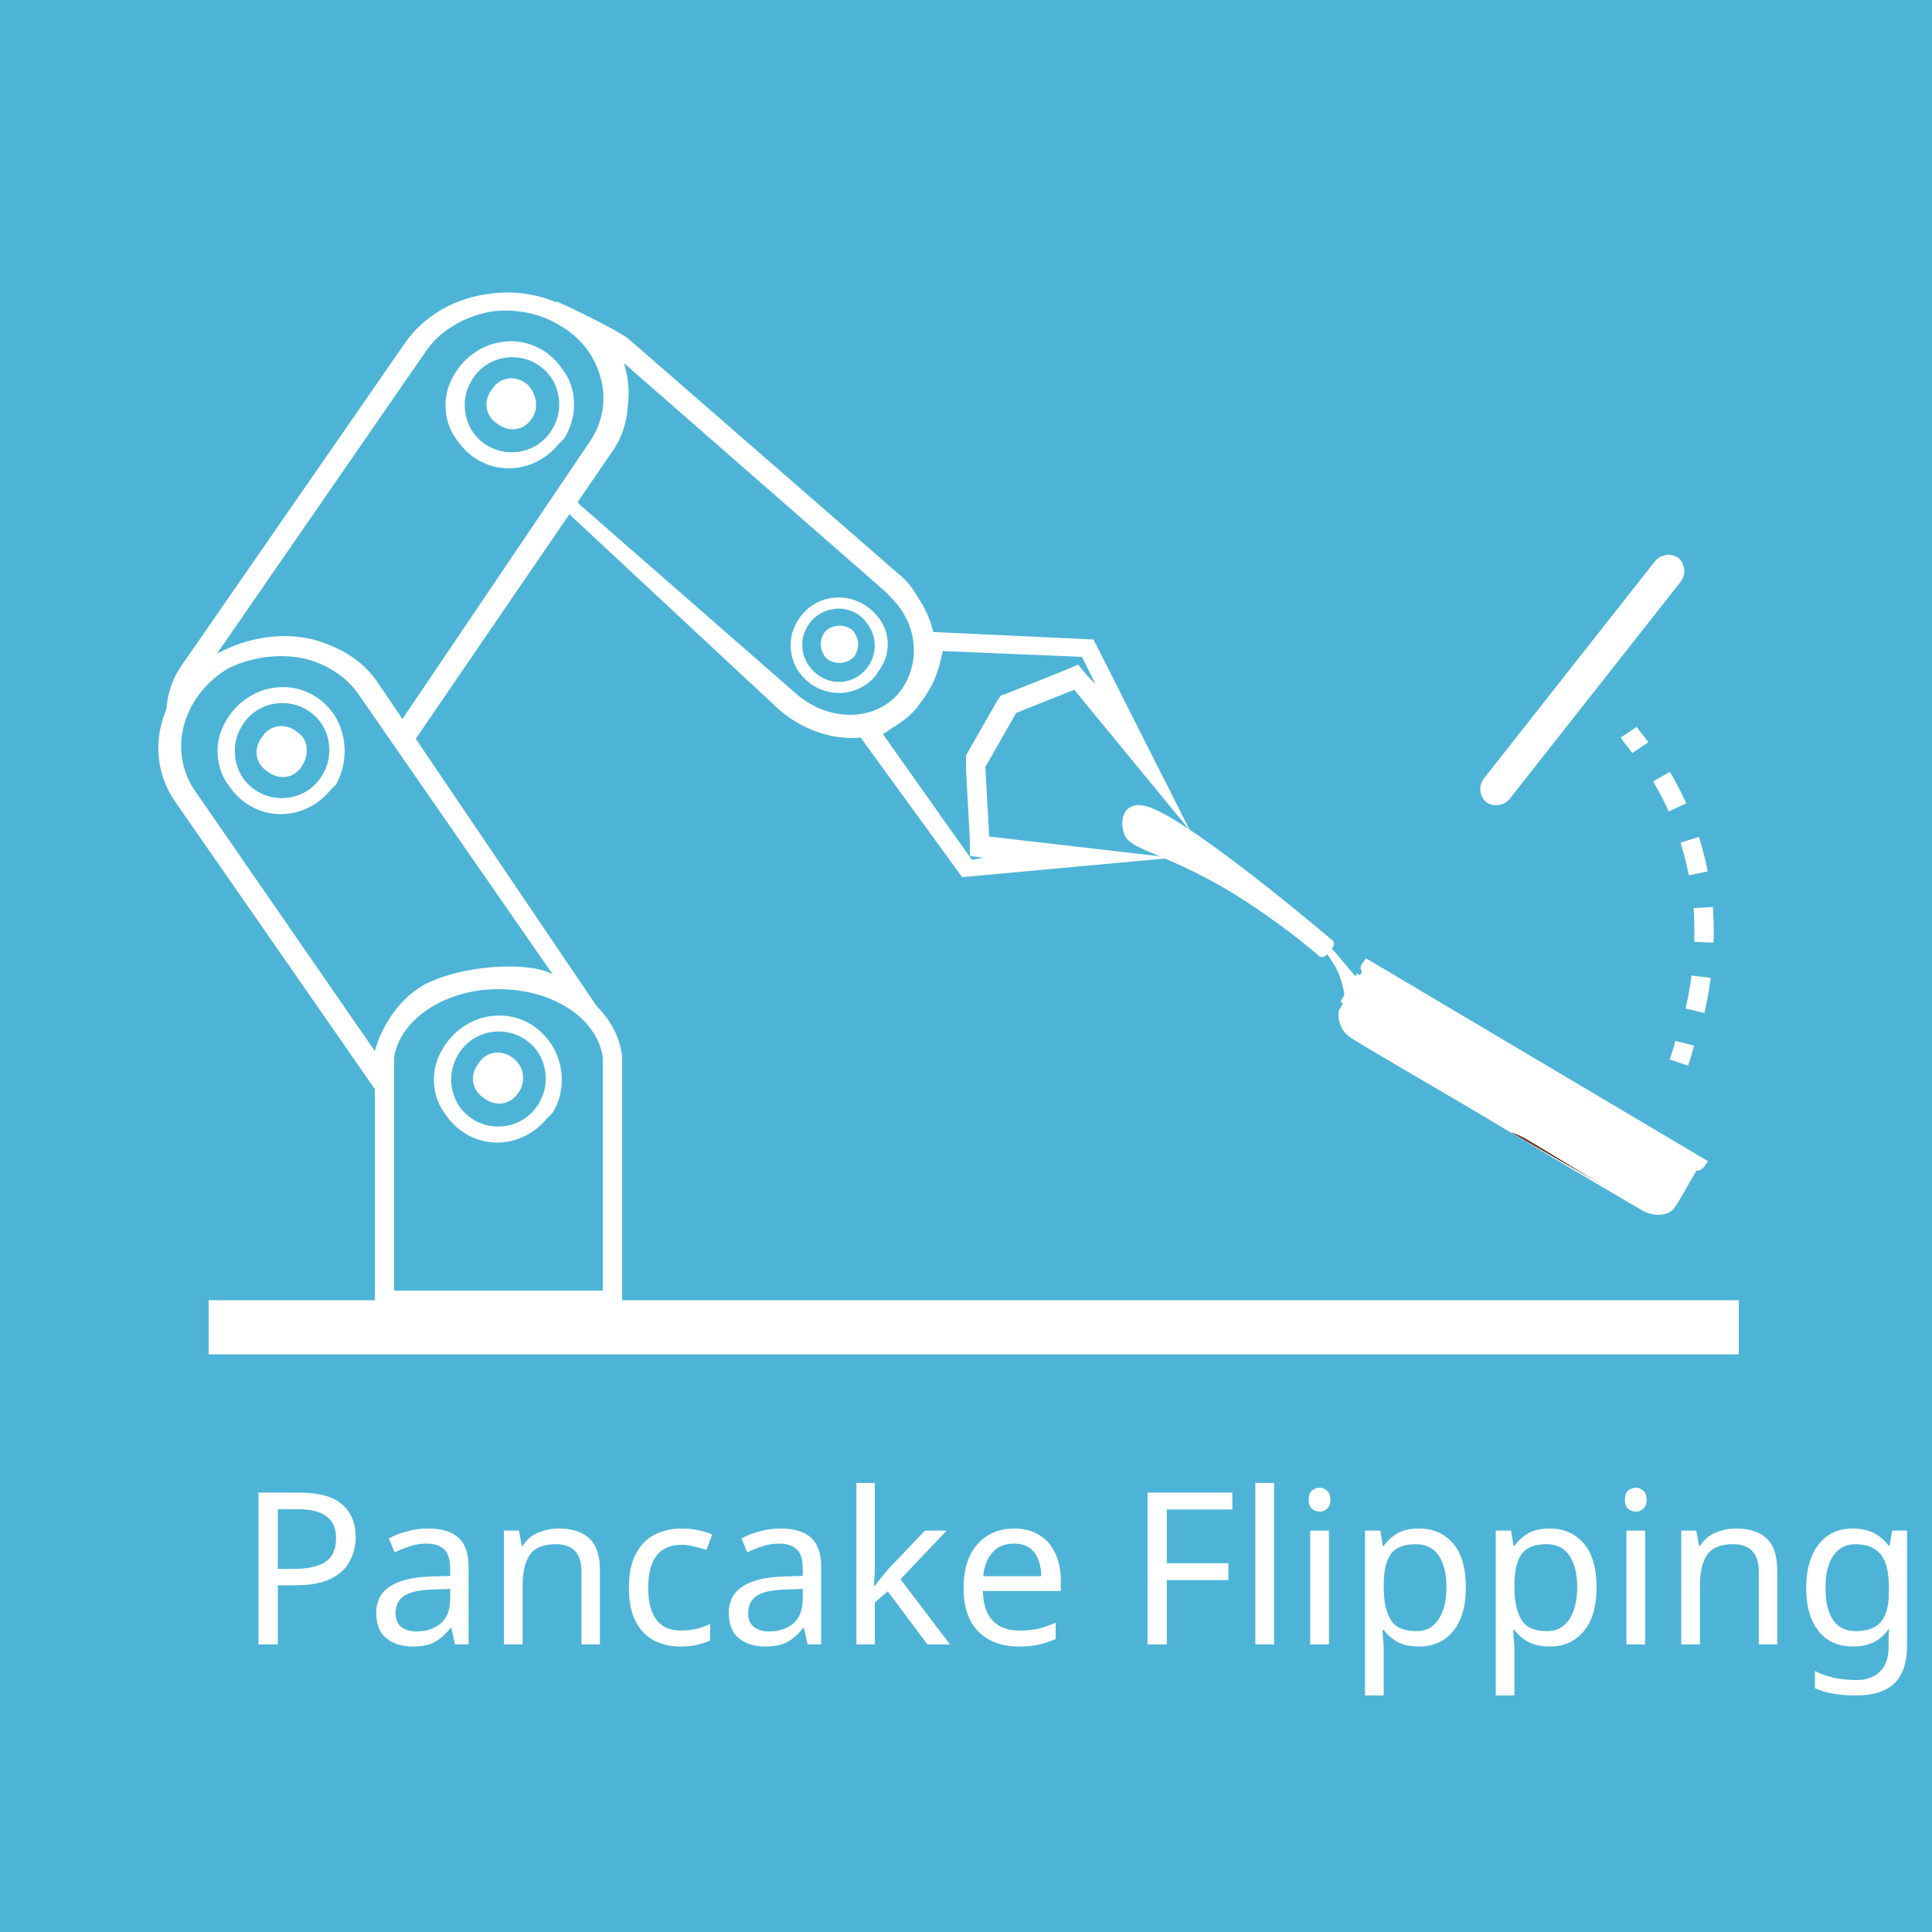
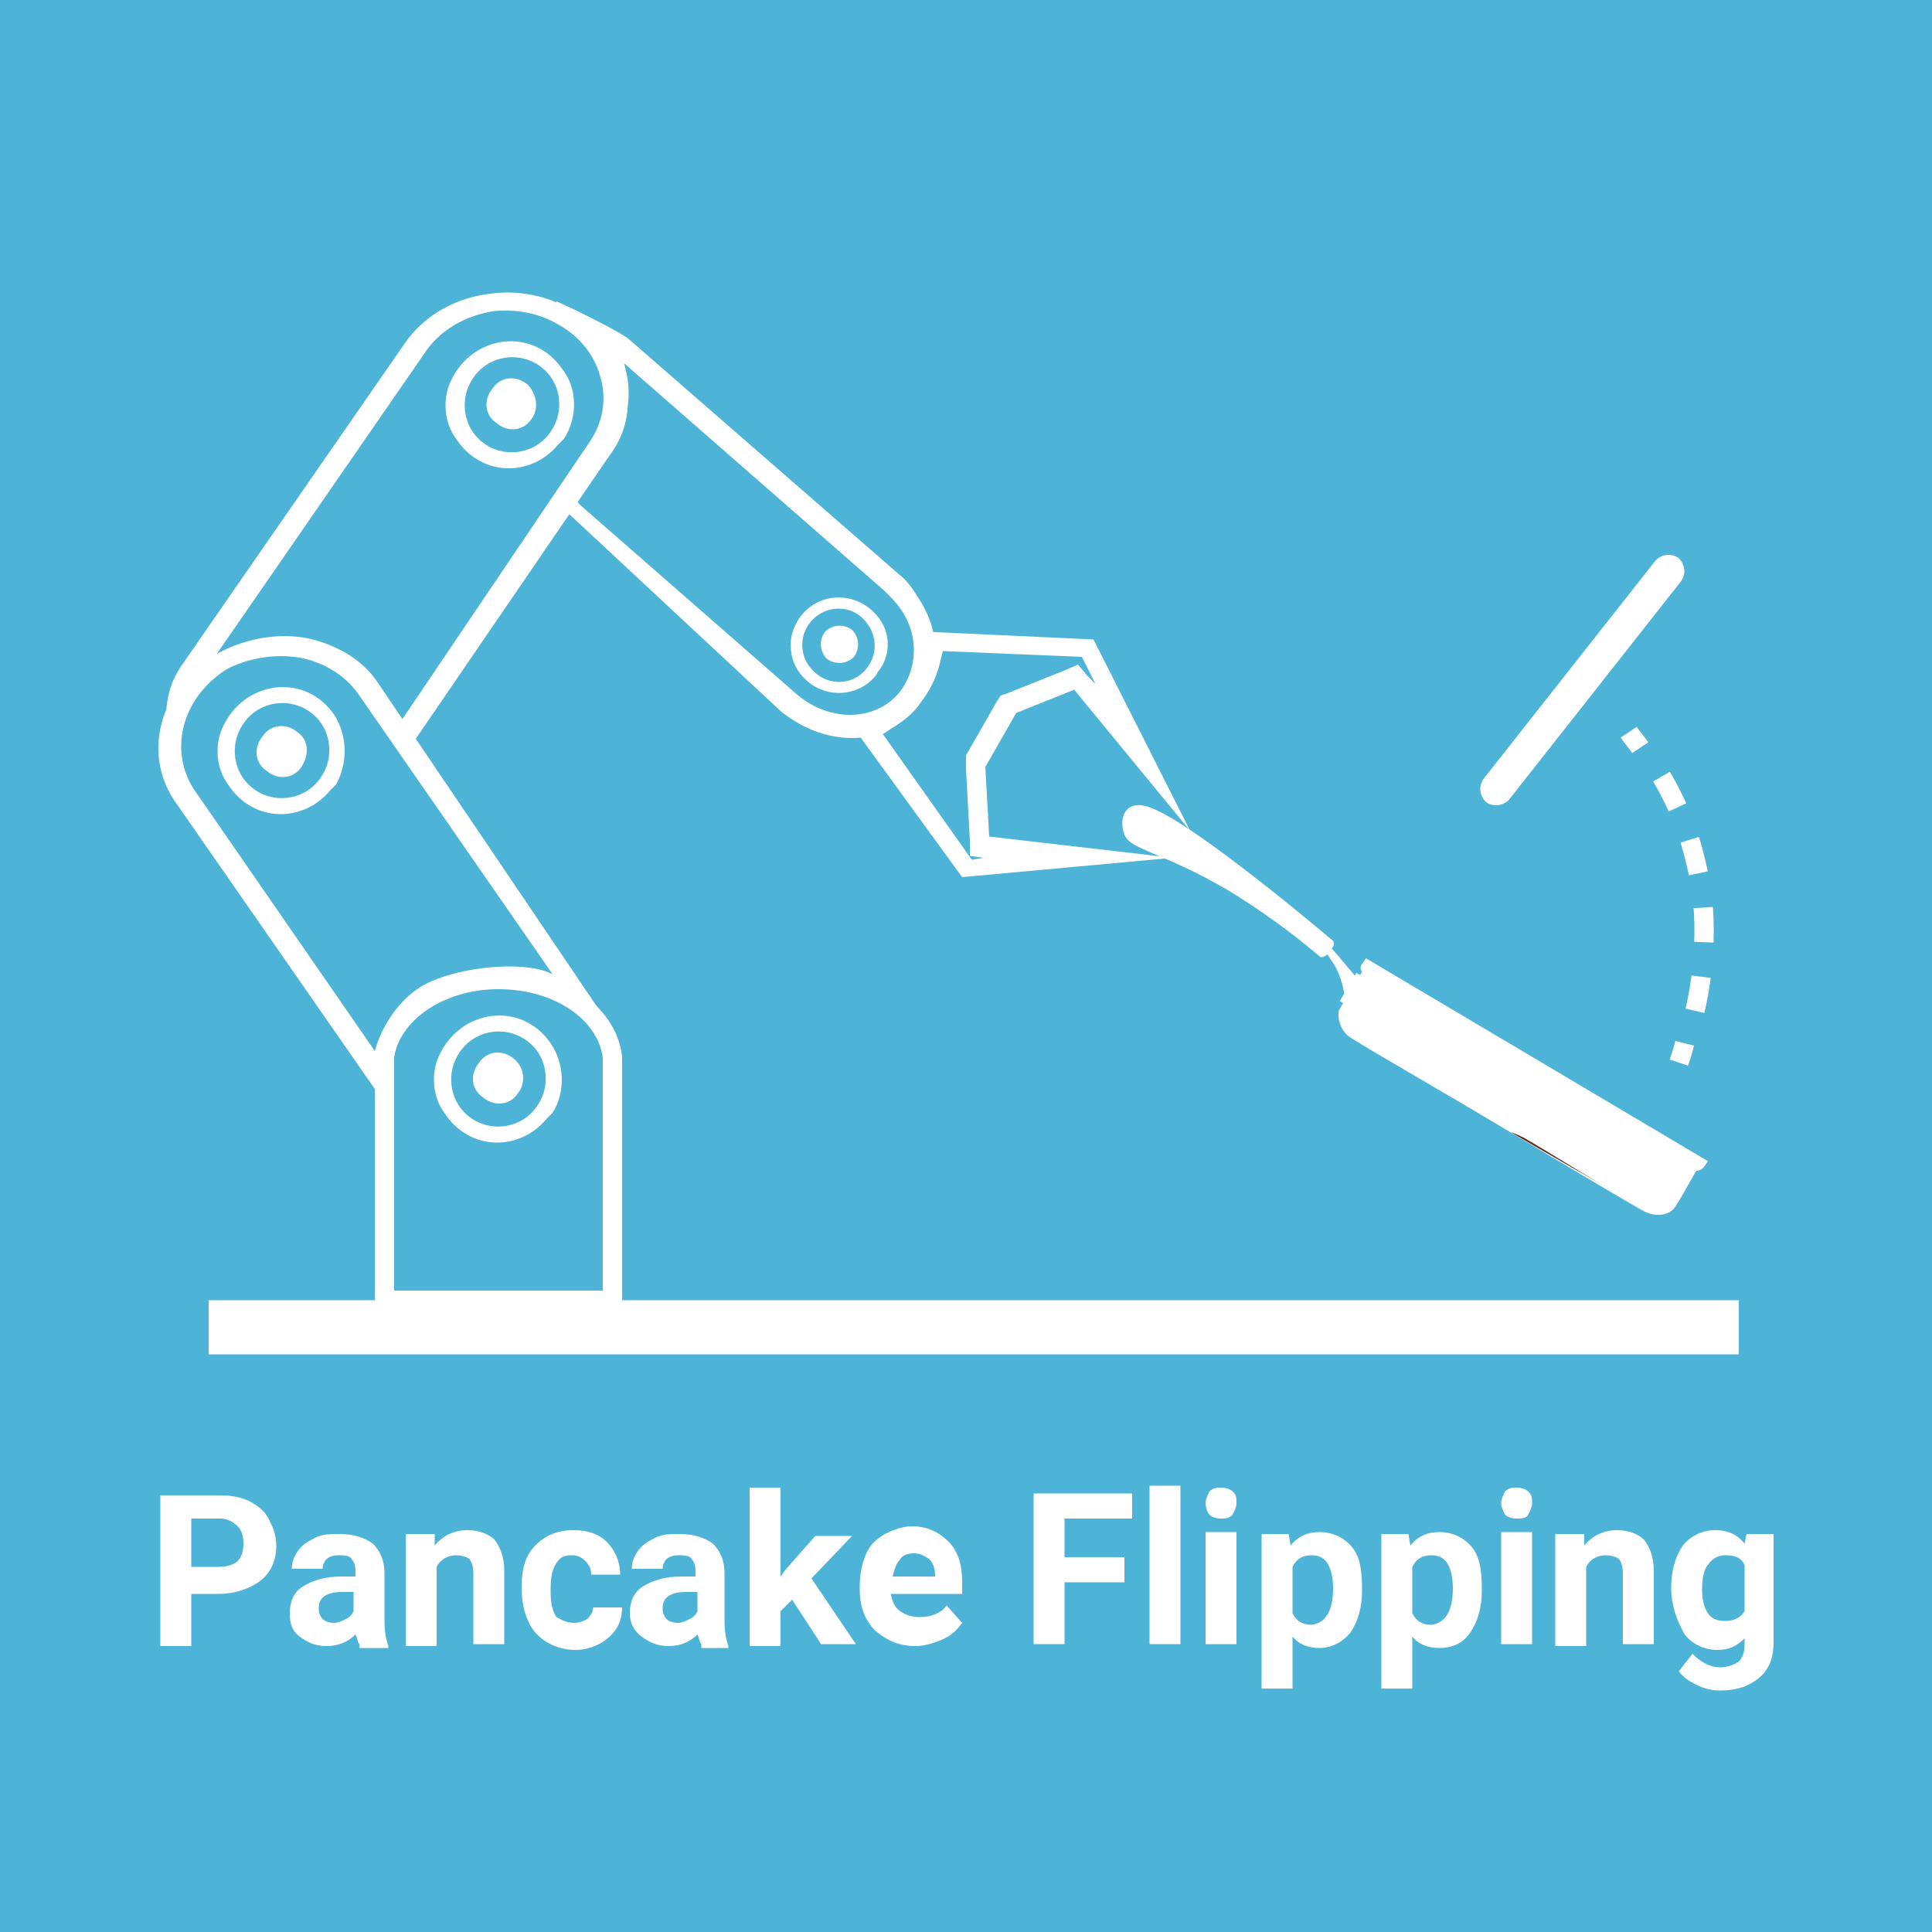
<svg xmlns="http://www.w3.org/2000/svg" version="1.1" id="Layer_1" x="0px" y="0px" viewBox="0 0 100 100" style="enable-background:new 0 0 100 100;" xml:space="preserve">
  <style type="text/css">
	.st0{fill:#4DB4D7;}
	.st1{fill:#FFFFFF;}
	.st2{fill:none;stroke:#FFFFFF;stroke-miterlimit:10;}
	.st3{fill:#682F1F;}
	.st4{fill:none;stroke:#FFFFFF;stroke-miterlimit:10;stroke-dasharray:1.793,1.793;}
- 	.st5{font-family:'RobotoCondensed-Bold';}
- 	.st6{font-size:11px;}
+ 	.st5{enable-background:new    ;}
</style>
  <rect class="st0" width="100" height="100" />
  <rect x="10.8" y="67.3" class="st1" width="79.2" height="2.8" />
-   <path class="st1" d="M29.2,25.1c2.1-1.2,2-2.4,2.2-4.4c0.1-1.1-0.2-2.2-0.9-3.2l-1.7-1.2l0-0.7c0.5,0.2,3.4,1.6,3.8,2l13.9,12.1  c0.4,0.3,0.7,0.7,1,1.2c1.3,1.9,1.2,4.2-0.1,5.8c-0.8,0.9-2,1.5-3.3,1.5c-1.3,0-2.6-0.5-3.7-1.4L28.7,25.9 M32.3,18.8  c0.2,0.7,0.3,1.4,0.2,2.1c-0.1,1.7-1,3.1-2.3,3.9c-0.5,0.3-0.6,1-0.1,1.4l11.1,9.7C42,36.6,43,37,44,37c1,0,1.9-0.4,2.5-1.1  c1-1.2,1.1-3,0.1-4.4c-0.2-0.3-0.5-0.6-0.8-0.9L32.3,18.8z" />
+   <path class="st1" d="M29.2,25.1c2.1-1.2,2-2.4,2.2-4.4c0.1-1.1-0.2-2.2-0.9-3.2l-1.7-1.2v-0.7c0.5,0.2,3.4,1.6,3.8,2l13.9,12.1  c0.4,0.3,0.7,0.7,1,1.2c1.3,1.9,1.2,4.2-0.1,5.8c-0.8,0.9-2,1.5-3.3,1.5s-2.6-0.5-3.7-1.4L28.7,25.9 M32.3,18.8  c0.2,0.7,0.3,1.4,0.2,2.1c-0.1,1.7-1,3.1-2.3,3.9c-0.5,0.3-0.6,1-0.1,1.4l11.1,9.7C42,36.6,43,37,44,37s1.9-0.4,2.5-1.1  c1-1.2,1.1-3,0.1-4.4c-0.2-0.3-0.5-0.6-0.8-0.9L32.3,18.8z" />
  <g>
-     <path class="st1" d="M48.8,33.7L56,34l0.7,1.4L56.3,35l-0.5-0.6l-0.7,0.3l-3,1.2l-0.3,0.1l-0.2,0.3l-1.6,2.8L50,39.5l0,0.3l0.2,3.7   l0,0.8l0.7,0.1l-0.6,0.1L45.7,38l0.6-0.4c1.2-0.8,2.1-2,2.4-3.5L48.8,33.7 M48,32.7L47.7,34c-0.3,1.2-1,2.2-2,2.8l-1.5,0.9l5.6,7.7   l10.9-1l-9.5-1.1L51,39.7l1.6-2.8l3-1.2l6,7.3l-5-9.9L48,32.7L48,32.7z" />
+     <path class="st1" d="M48.8,33.7L56,34l0.7,1.4L56.3,35l-0.5-0.6l-0.7,0.3l-3,1.2L51.8,36l-0.2,0.3L50,39.1v0.4v0.3l0.2,3.7v0.8   l0.7,0.1l-0.6,0.1L45.7,38l0.6-0.4c1.2-0.8,2.1-2,2.4-3.5L48.8,33.7 M48,32.7L47.7,34c-0.3,1.2-1,2.2-2,2.8l-1.5,0.9l5.6,7.7   l10.9-1l-9.5-1.1L51,39.7l1.6-2.8l3-1.2l6,7.3l-5-9.9L48,32.7L48,32.7z" />
  </g>
  <path class="st1" d="M10.6,34.8c0-0.1,0.1-0.1,0.1-0.2l11.4-16.5c0.8-1.1,2.1-1.8,3.5-2c1.1-0.1,2.3,0.1,3.3,0.7  c1.1,0.6,1.9,1.6,2.2,2.8c0.3,1.1,0.1,2.3-0.6,3.3L20.3,38l0.7,1l10.6-15.5c0.9-1.2,1.1-2.7,0.7-4.1c-0.4-1.4-1.4-2.6-2.8-3.4  c-1.2-0.7-2.7-1-4.1-0.8c-1.8,0.2-3.4,1.1-4.4,2.5L9.5,34.3c-0.9,1.2-1.1,2.7-0.7,4.1" />
  <path class="st1" d="M20,55.4c-0.3,0.6,0.2,0-0.3,1.4L9,41.4c-1.7-2.6-0.6-6,2.3-7.6c1.5-0.8,3.3-1.1,4.9-0.7  c1.5,0.4,2.7,1.2,3.4,2.3l11.5,17c-3.5-1.8-5.9-2.4-8.9-0.7C20.8,52.5,20.7,53.4,20,55.4z M19.4,54.4c0.4-1.4,1.3-2.7,2.5-3.4  c2.4-1.3,7.1-1.3,7.1,0L18.6,36c-0.6-0.9-1.6-1.6-2.8-1.9c-1.3-0.3-2.8-0.1-4,0.5C9.5,36,8.7,38.7,10,40.8" />
  <g>
-     <path class="st2" d="M31.7,54.7c-0.3-2.3-2.8-4-5.9-4c-3.1,0-5.6,1.8-5.9,4h0v12.6h11.8L31.7,54.7L31.7,54.7z" />
+     <path class="st2" d="M31.7,54.7c-0.3-2.3-2.8-4-5.9-4s-5.6,1.8-5.9,4l0,0v12.6h11.8V54.7L31.7,54.7z" />
  </g>
  <g>
    <g>
-       <path class="st1" d="M88.4,60.1l-0.2,0.3c-0.1,0.1-0.2,0.2-0.4,0.2c-0.3,0.5-1,1.8-1.2,2c-0.3,0.3-0.9,0.4-1.5,0.1    c-0.4-0.2-5.1-3-7.6-4.5c-2.5-1.5-7.2-4.2-7.6-4.5c-0.5-0.3-0.7-1-0.6-1.4c0.1-0.2,0.9-1.5,1.2-2c-0.1-0.1-0.1-0.3,0-0.4l0.2-0.3    L88.4,60.1z" />
+       <path class="st1" d="M88.4,60.1l-0.2,0.3c-0.1,0.1-0.2,0.2-0.4,0.2c-0.3,0.5-1,1.8-1.2,2c-0.3,0.3-0.9,0.4-1.5,0.1    c-0.4-0.2-5.1-3-7.6-4.5s-7.2-4.2-7.6-4.5c-0.5-0.3-0.7-1-0.6-1.4c0.1-0.2,0.9-1.5,1.2-2c-0.1-0.1-0.1-0.3,0-0.4l0.2-0.3    L88.4,60.1z" />
    </g>
    <g>
      <g>
        <path class="st3" d="M78.9,58.9c1.2,0.7,2.8,1.7,4.3,2.6c-1.5-0.9-3.5-2-5-2.9C78.5,58.7,78.7,58.8,78.9,58.9z" />
      </g>
    </g>
    <g>
-       <rect x="69.8" y="50.4" transform="matrix(-0.8618 -0.5073 0.5073 -0.8618 104.2219 130.8497)" class="st1" width="0.3" height="1.7" />
+       <rect x="69.1" y="51" transform="matrix(0.5073 -0.8618 0.8618 0.5073 -9.6608 85.4964)" class="st1" width="1.7" height="0.3" />
    </g>
    <g>
-       <path class="st1" d="M70.3,50.7c0,0-0.6-0.7-1.1-1.3c-0.5-0.6-1.1-1.1-1.1-1.1l-0.2,0.3c0,0,0.6,0.4,1,1.1    c0.6,0.8,0.7,1.9,0.7,1.9L70.3,50.7z" />
+       <path class="st1" d="M70.3,50.7c0,0-0.6-0.7-1.1-1.3s-1.1-1.1-1.1-1.1l-0.2,0.3c0,0,0.6,0.4,1,1.1c0.6,0.8,0.7,1.9,0.7,1.9    L70.3,50.7z" />
    </g>
    <g>
      <path class="st1" d="M69,49l-0.3,0.4c-0.1,0.1-0.3,0.2-0.4,0.1c-0.6-0.5-2.1-1.8-4.7-3.4c-3.4-2-5.1-2.1-5.4-2.9    c-0.3-0.8,0-1.7,1-1.5c1.8,0.3,8.5,5.9,9.8,7C69,48.7,69.1,48.9,69,49z" />
    </g>
  </g>
  <path class="st1" d="M85.7,29l-8.9,11.3c-0.3,0.4-0.2,0.9,0.1,1.2l0,0c0.4,0.3,0.9,0.2,1.2-0.1L87,30.1c0.3-0.4,0.2-0.9-0.1-1.2  C86.5,28.6,86,28.7,85.7,29z" />
  <g>
    <g>
      <path class="st2" d="M84.3,37.9c0.2,0.3,0.4,0.5,0.6,0.8" />
      <path class="st4" d="M86,40.2c1,1.7,1.7,3.5,2.1,6.1c0.3,2.7-0.1,5.2-0.6,6.9" />
      <path class="st2" d="M87.2,54c-0.1,0.4-0.2,0.7-0.3,1" />
    </g>
  </g>
  <g>
    <path class="st1" d="M26.6,54.8c-0.6-0.5-1.4-0.4-1.8,0.2c-0.5,0.6-0.4,1.4,0.2,1.8c0.6,0.5,1.4,0.4,1.8-0.2   C27.2,56.1,27.2,55.3,26.6,54.8z" />
    <path class="st1" d="M28.5,54c-1.5-2.2-4.7-1.8-5.8,0.7c-0.4,0.9-0.3,2.1,0.3,2.9c1.3,2,3.9,2,5.3,0.3c0.1-0.1,0.2-0.2,0.3-0.3   C29.3,56.5,29.2,55,28.5,54z M28,56.9c-0.8,1.7-3.1,1.9-4.2,0.4c-0.5-0.7-0.6-1.7-0.2-2.5c0.8-1.7,3.1-1.9,4.2-0.4   C28.3,55.1,28.4,56.1,28,56.9z" />
  </g>
-   <text transform="matrix(1 0 0 1 12.3166 85.1152)" class="st1 st5 st6">Pancake Flipping</text>
+   <g class="st5">
+     <path class="st1" d="M9.9,82.4v2.8H8.3v-7.8h3.1c0.6,0,1.1,0.1,1.5,0.3c0.4,0.2,0.8,0.5,1,0.9s0.4,0.8,0.4,1.4   c0,0.8-0.3,1.4-0.8,1.8c-0.5,0.4-1.3,0.7-2.2,0.7H9.9z M9.9,81.1h1.4c0.4,0,0.8-0.1,1-0.3c0.2-0.2,0.3-0.5,0.3-0.9   c0-0.4-0.1-0.7-0.3-0.9s-0.5-0.4-0.9-0.4H9.9V81.1z" />
+     <path class="st1" d="M18.6,85.1c-0.1-0.1-0.1-0.3-0.2-0.5c-0.4,0.4-0.9,0.6-1.5,0.6c-0.6,0-1-0.2-1.4-0.5C15.1,84.4,15,84,15,83.5   c0-0.6,0.2-1.1,0.7-1.4c0.5-0.3,1.1-0.5,2-0.5h0.7v-0.3c0-0.3-0.1-0.5-0.2-0.6c-0.1-0.2-0.4-0.2-0.7-0.2c-0.3,0-0.5,0.1-0.6,0.2   c-0.1,0.1-0.2,0.3-0.2,0.5h-1.6c0-0.3,0.1-0.6,0.3-0.9c0.2-0.3,0.5-0.5,0.9-0.7s0.8-0.2,1.3-0.2c0.7,0,1.3,0.2,1.7,0.5   c0.4,0.4,0.6,0.9,0.6,1.5v2.5c0,0.6,0.1,1,0.2,1.3v0.1H18.6z M17.3,84c0.2,0,0.4-0.1,0.6-0.2c0.2-0.1,0.3-0.2,0.4-0.4v-1h-0.6   c-0.8,0-1.2,0.3-1.2,0.8l0,0.1c0,0.2,0.1,0.4,0.2,0.5S17,84,17.3,84z" />
+     <path class="st1" d="M22.5,79.3l0,0.7c0.4-0.5,1-0.8,1.7-0.8c0.6,0,1.1,0.2,1.4,0.5c0.3,0.4,0.5,0.9,0.5,1.6v3.8h-1.6v-3.7   c0-0.3-0.1-0.6-0.2-0.7s-0.4-0.2-0.7-0.2c-0.4,0-0.8,0.2-1,0.6v4.1h-1.6v-5.8H22.5z" />
+     <path class="st1" d="M29.7,84c0.3,0,0.5-0.1,0.7-0.2c0.2-0.2,0.3-0.4,0.3-0.6h1.5c0,0.4-0.1,0.8-0.3,1.1c-0.2,0.3-0.5,0.6-0.9,0.8   c-0.4,0.2-0.8,0.3-1.2,0.3c-0.8,0-1.5-0.3-2-0.8S27,83.2,27,82.2v-0.1c0-0.9,0.2-1.6,0.7-2.1c0.5-0.5,1.1-0.8,2-0.8   c0.7,0,1.3,0.2,1.7,0.6c0.4,0.4,0.7,1,0.7,1.7h-1.5c0-0.3-0.1-0.5-0.3-0.7c-0.2-0.2-0.4-0.3-0.7-0.3c-0.4,0-0.6,0.1-0.8,0.4   c-0.2,0.3-0.3,0.7-0.3,1.3v0.2c0,0.6,0.1,1,0.3,1.3C29,83.8,29.3,84,29.7,84z" />
+     <path class="st1" d="M36.3,85.1c-0.1-0.1-0.1-0.3-0.2-0.5c-0.4,0.4-0.9,0.6-1.5,0.6c-0.6,0-1-0.2-1.4-0.5c-0.4-0.3-0.6-0.7-0.6-1.2   c0-0.6,0.2-1.1,0.7-1.4c0.5-0.3,1.1-0.5,2-0.5h0.7v-0.3c0-0.3-0.1-0.5-0.2-0.6c-0.1-0.2-0.4-0.2-0.7-0.2c-0.3,0-0.5,0.1-0.6,0.2   c-0.1,0.1-0.2,0.3-0.2,0.5h-1.6c0-0.3,0.1-0.6,0.3-0.9c0.2-0.3,0.5-0.5,0.9-0.7s0.8-0.2,1.3-0.2c0.7,0,1.3,0.2,1.7,0.5   c0.4,0.4,0.6,0.9,0.6,1.5v2.5c0,0.6,0.1,1,0.2,1.3v0.1H36.3z M35.1,84c0.2,0,0.4-0.1,0.6-0.2c0.2-0.1,0.3-0.2,0.4-0.4v-1h-0.6   c-0.8,0-1.2,0.3-1.2,0.8l0,0.1c0,0.2,0.1,0.4,0.2,0.5S34.8,84,35.1,84z" />
+     <path class="st1" d="M41,82.8l-0.6,0.6v1.8h-1.6v-8.2h1.6v4.6l0.3-0.4l1.5-1.7h1.9L42,81.7l2.3,3.4h-1.8L41,82.8z" />
+     <path class="st1" d="M47.4,85.2c-0.9,0-1.5-0.3-2.1-0.8c-0.5-0.5-0.8-1.2-0.8-2.1v-0.2c0-0.6,0.1-1.1,0.3-1.6s0.5-0.8,1-1.1   c0.4-0.2,0.9-0.4,1.4-0.4c0.8,0,1.4,0.3,1.9,0.8c0.5,0.5,0.7,1.2,0.7,2.1v0.6h-3.7c0.1,0.4,0.2,0.7,0.5,0.9c0.3,0.2,0.6,0.3,1,0.3   c0.6,0,1.1-0.2,1.4-0.6l0.8,0.9c-0.2,0.3-0.5,0.6-0.9,0.8S47.9,85.2,47.4,85.2z M47.3,80.4c-0.3,0-0.6,0.1-0.7,0.3   c-0.2,0.2-0.3,0.5-0.4,0.9h2.2v-0.1c0-0.3-0.1-0.6-0.3-0.8C47.8,80.5,47.6,80.4,47.3,80.4z" />
+     <path class="st1" d="M58.2,81.9h-3.1v3.2h-1.6v-7.8h5.1v1.3h-3.5v2h3.1V81.9z" />
+     <path class="st1" d="M61.1,85.1h-1.6v-8.2h1.6V85.1z" />
+     <path class="st1" d="M62.4,77.8c0-0.2,0.1-0.4,0.2-0.6c0.2-0.2,0.4-0.2,0.6-0.2c0.3,0,0.5,0.1,0.6,0.2c0.2,0.2,0.2,0.3,0.2,0.6   c0,0.2-0.1,0.4-0.2,0.6c-0.2,0.2-0.4,0.2-0.6,0.2c-0.3,0-0.5-0.1-0.6-0.2S62.4,78,62.4,77.8z M64,85.1h-1.6v-5.8H64V85.1z" />
+     <path class="st1" d="M70.5,82.3c0,0.9-0.2,1.6-0.6,2.2c-0.4,0.5-1,0.8-1.6,0.8c-0.6,0-1.1-0.2-1.4-0.6v2.7h-1.6v-8h1.4l0.1,0.6   c0.4-0.5,0.9-0.7,1.5-0.7c0.7,0,1.3,0.3,1.7,0.8S70.5,81.3,70.5,82.3L70.5,82.3z M69,82.2c0-0.5-0.1-1-0.3-1.3   c-0.2-0.3-0.5-0.4-0.8-0.4c-0.5,0-0.8,0.2-1,0.6v2.4c0.2,0.4,0.5,0.6,1,0.6C68.6,84,69,83.4,69,82.2z" />
+     <path class="st1" d="M76.7,82.3c0,0.9-0.2,1.6-0.6,2.2s-1,0.8-1.6,0.8c-0.6,0-1.1-0.2-1.4-0.6v2.7h-1.6v-8h1.4l0.1,0.6   c0.4-0.5,0.9-0.7,1.5-0.7c0.7,0,1.3,0.3,1.7,0.8S76.7,81.3,76.7,82.3L76.7,82.3z M75.2,82.2c0-0.5-0.1-1-0.3-1.3   c-0.2-0.3-0.5-0.4-0.8-0.4c-0.5,0-0.8,0.2-1,0.6v2.4c0.2,0.4,0.5,0.6,1,0.6C74.8,84,75.2,83.4,75.2,82.2z" />
+     <path class="st1" d="M77.7,77.8c0-0.2,0.1-0.4,0.2-0.6c0.2-0.2,0.4-0.2,0.6-0.2c0.3,0,0.5,0.1,0.6,0.2c0.2,0.2,0.2,0.3,0.2,0.6   c0,0.2-0.1,0.4-0.2,0.6s-0.4,0.2-0.6,0.2c-0.3,0-0.5-0.1-0.6-0.2C77.8,78.2,77.7,78,77.7,77.8z M79.3,85.1h-1.6v-5.8h1.6V85.1z" />
+     <path class="st1" d="M82,79.3l0,0.7c0.4-0.5,1-0.8,1.7-0.8c0.6,0,1.1,0.2,1.4,0.5c0.3,0.4,0.5,0.9,0.5,1.6v3.8H84v-3.7   c0-0.3-0.1-0.6-0.2-0.7c-0.1-0.1-0.4-0.2-0.7-0.2c-0.4,0-0.8,0.2-1,0.6v4.1h-1.6v-5.8H82z" />
+     <path class="st1" d="M86.5,82.2c0-0.9,0.2-1.6,0.6-2.2c0.4-0.5,1-0.8,1.7-0.8c0.6,0,1.1,0.2,1.5,0.7l0.1-0.5h1.4v5.6   c0,0.5-0.1,1-0.3,1.3c-0.2,0.4-0.6,0.7-1,0.9c-0.4,0.2-0.9,0.3-1.5,0.3c-0.4,0-0.8-0.1-1.2-0.3c-0.4-0.2-0.7-0.4-0.9-0.7l0.7-0.9   c0.4,0.4,0.9,0.7,1.4,0.7c0.4,0,0.7-0.1,1-0.3c0.2-0.2,0.3-0.5,0.3-0.9v-0.3c-0.4,0.4-0.8,0.6-1.4,0.6c-0.7,0-1.3-0.3-1.7-0.8   C86.8,83.9,86.5,83.1,86.5,82.2L86.5,82.2z M88.1,82.3c0,0.5,0.1,0.9,0.3,1.2c0.2,0.3,0.5,0.4,0.9,0.4c0.5,0,0.8-0.2,1-0.5V81   c-0.2-0.4-0.5-0.5-1-0.5c-0.4,0-0.7,0.2-0.9,0.5C88.2,81.2,88.1,81.7,88.1,82.3z" />
+   </g>
  <g>
-     <path class="st1" d="M15.4,37.9c-0.6-0.5-1.4-0.4-1.8,0.2c-0.5,0.6-0.4,1.4,0.2,1.8c0.6,0.5,1.4,0.4,1.8-0.2   C16,39.1,16,38.3,15.4,37.9z" />
+     <path class="st1" d="M15.4,37.9c-0.6-0.5-1.4-0.4-1.8,0.2c-0.5,0.6-0.4,1.4,0.2,1.8c0.6,0.5,1.4,0.4,1.8-0.2S16,38.3,15.4,37.9z" />
    <path class="st1" d="M17.3,37c-1.5-2.2-4.7-1.8-5.8,0.7c-0.4,0.9-0.3,2.1,0.3,2.9c1.3,2,3.9,2,5.3,0.3c0.1-0.1,0.2-0.2,0.3-0.3   C18,39.5,18,38.1,17.3,37z M16.8,39.9c-0.8,1.7-3.1,1.9-4.2,0.4c-0.5-0.7-0.6-1.7-0.2-2.5c0.8-1.7,3.1-1.9,4.2-0.4   C17.1,38.1,17.2,39.1,16.8,39.9z" />
  </g>
  <g>
    <path class="st1" d="M27.3,19.9c-0.6-0.5-1.4-0.4-1.8,0.2c-0.5,0.6-0.4,1.4,0.2,1.8c0.6,0.5,1.4,0.4,1.8-0.2   C27.9,21.2,27.8,20.4,27.3,19.9z" />
    <path class="st1" d="M29.1,19.1c-1.5-2.2-4.7-1.8-5.8,0.7c-0.4,0.9-0.3,2.1,0.3,2.9c1.3,2,3.9,2,5.3,0.3c0.1-0.1,0.2-0.2,0.3-0.3   C29.9,21.6,29.9,20.1,29.1,19.1z M28.7,22c-0.8,1.7-3.1,1.9-4.2,0.4c-0.5-0.7-0.6-1.7-0.2-2.5c0.8-1.7,3.1-1.9,4.2-0.4   C29,20.2,29.1,21.2,28.7,22z" />
  </g>
  <g>
    <path class="st1" d="M44.1,32.6c-0.4-0.3-1-0.3-1.4,0.1c-0.3,0.4-0.3,1,0.1,1.4c0.4,0.3,1,0.3,1.4-0.1C44.5,33.6,44.5,33,44.1,32.6   z" />
    <path class="st1" d="M45.5,32c-1.2-1.6-3.6-1.4-4.4,0.5c-0.3,0.7-0.2,1.6,0.2,2.2c1,1.5,3,1.5,4,0.3c0.1-0.1,0.1-0.2,0.2-0.3   C46.1,33.9,46.1,32.8,45.5,32z M45.1,34.2c-0.6,1.3-2.3,1.5-3.2,0.3c-0.4-0.5-0.5-1.3-0.2-1.9c0.6-1.3,2.4-1.5,3.2-0.3   C45.3,32.8,45.4,33.6,45.1,34.2z" />
  </g>
</svg>
